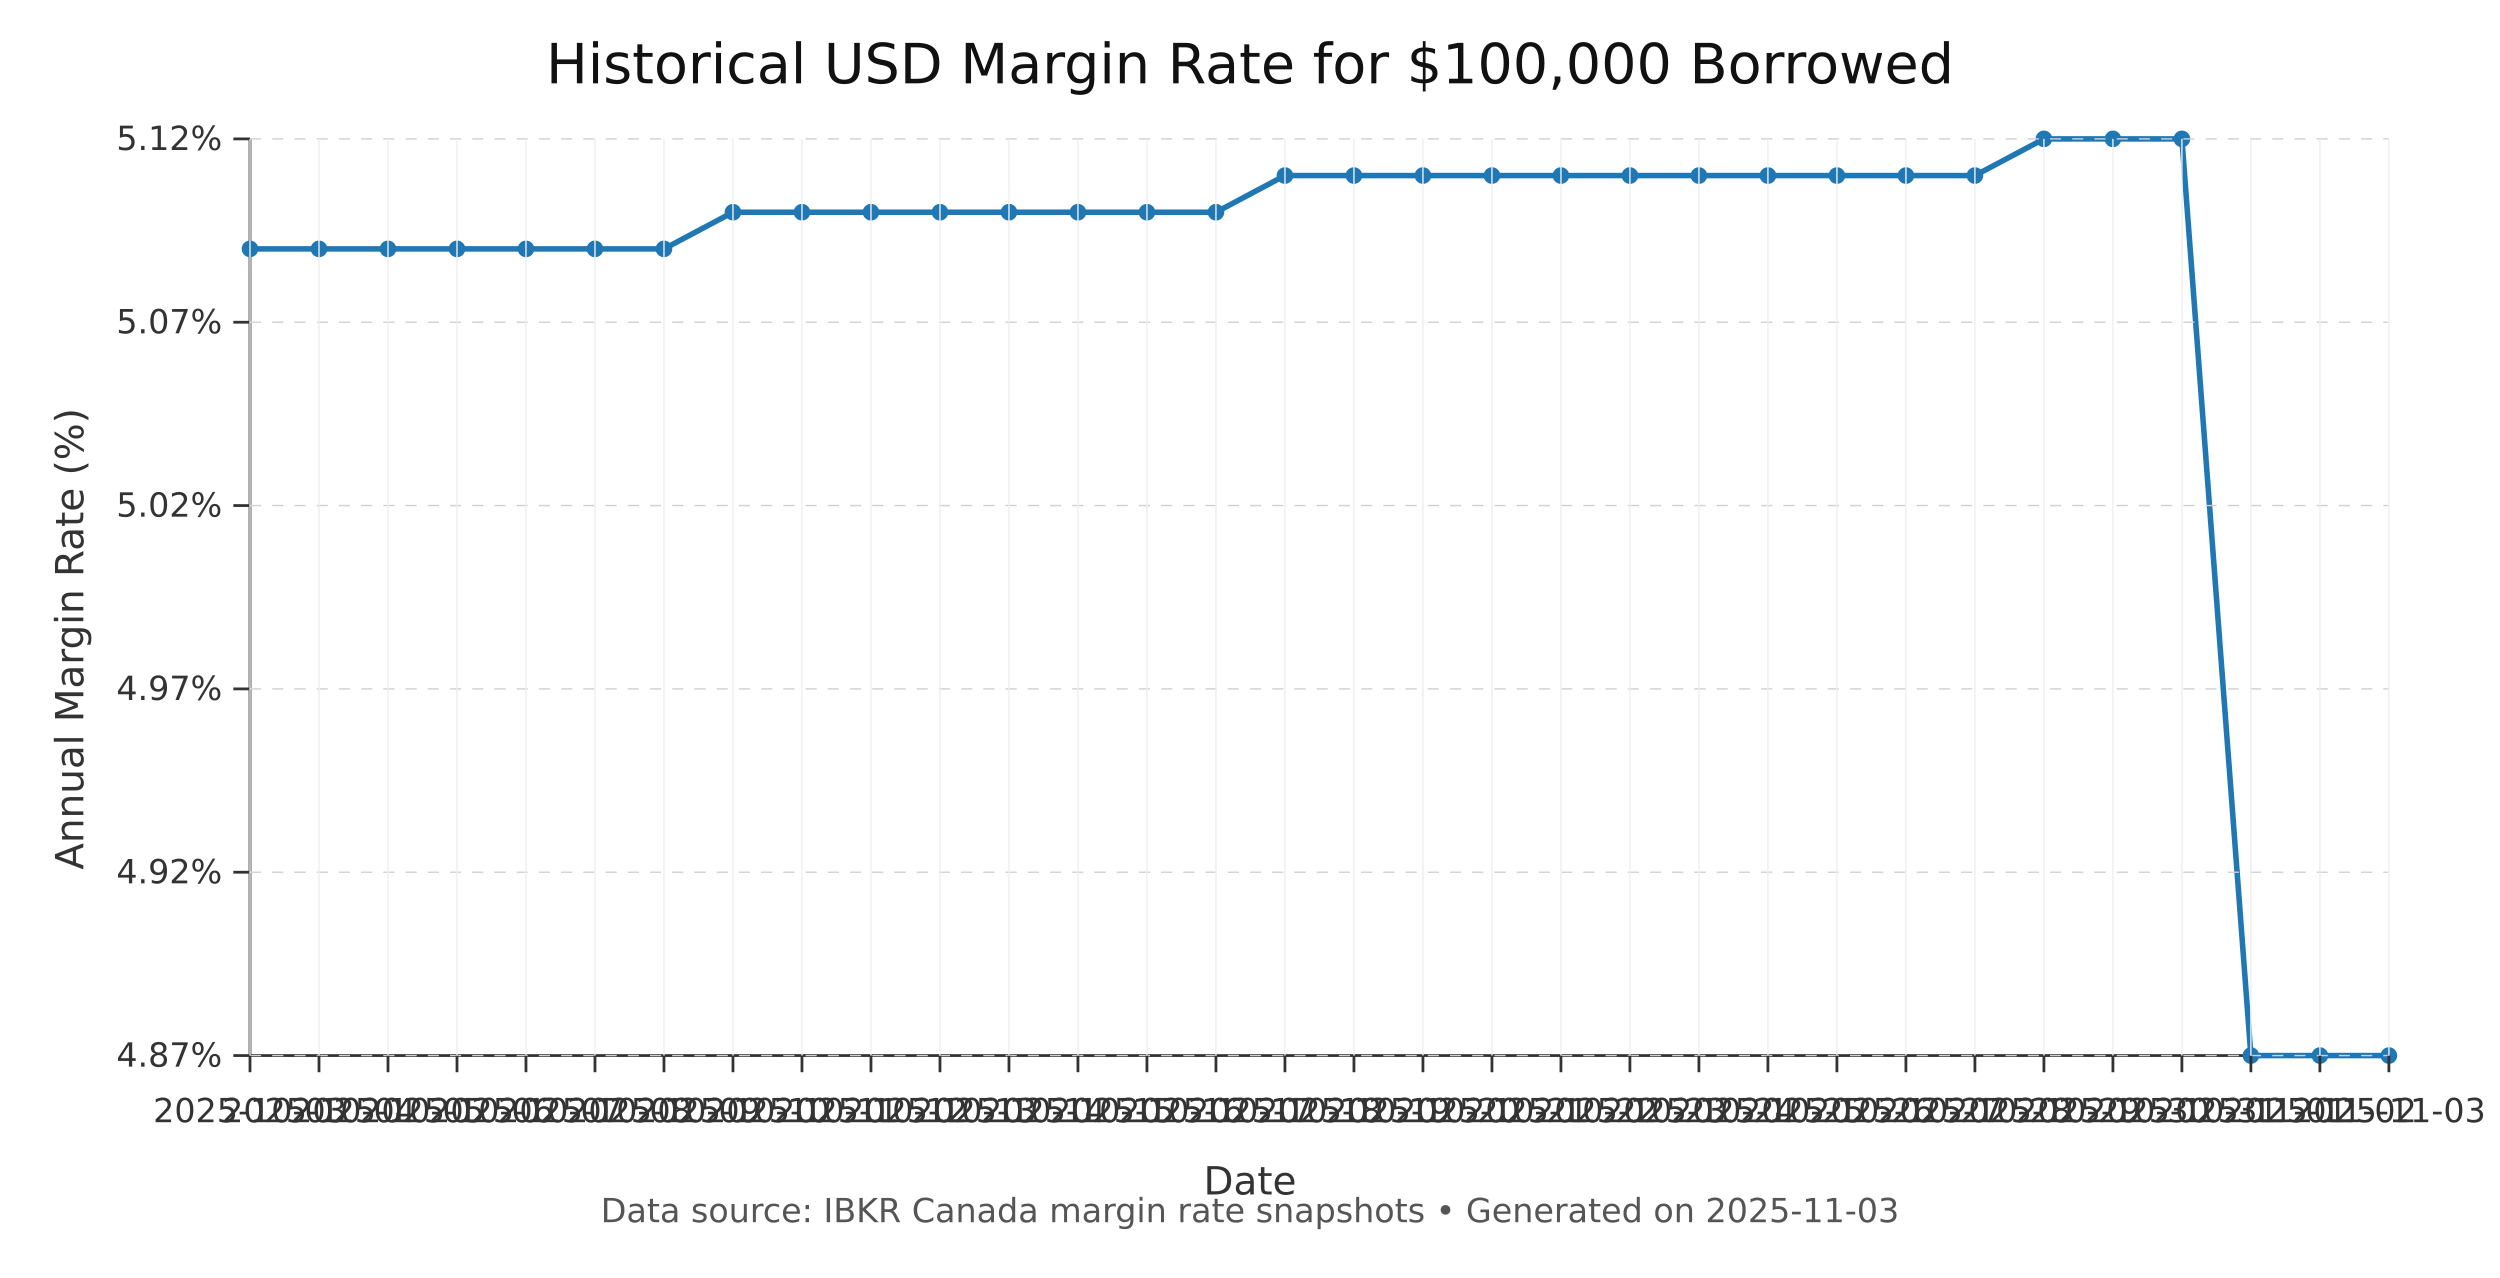
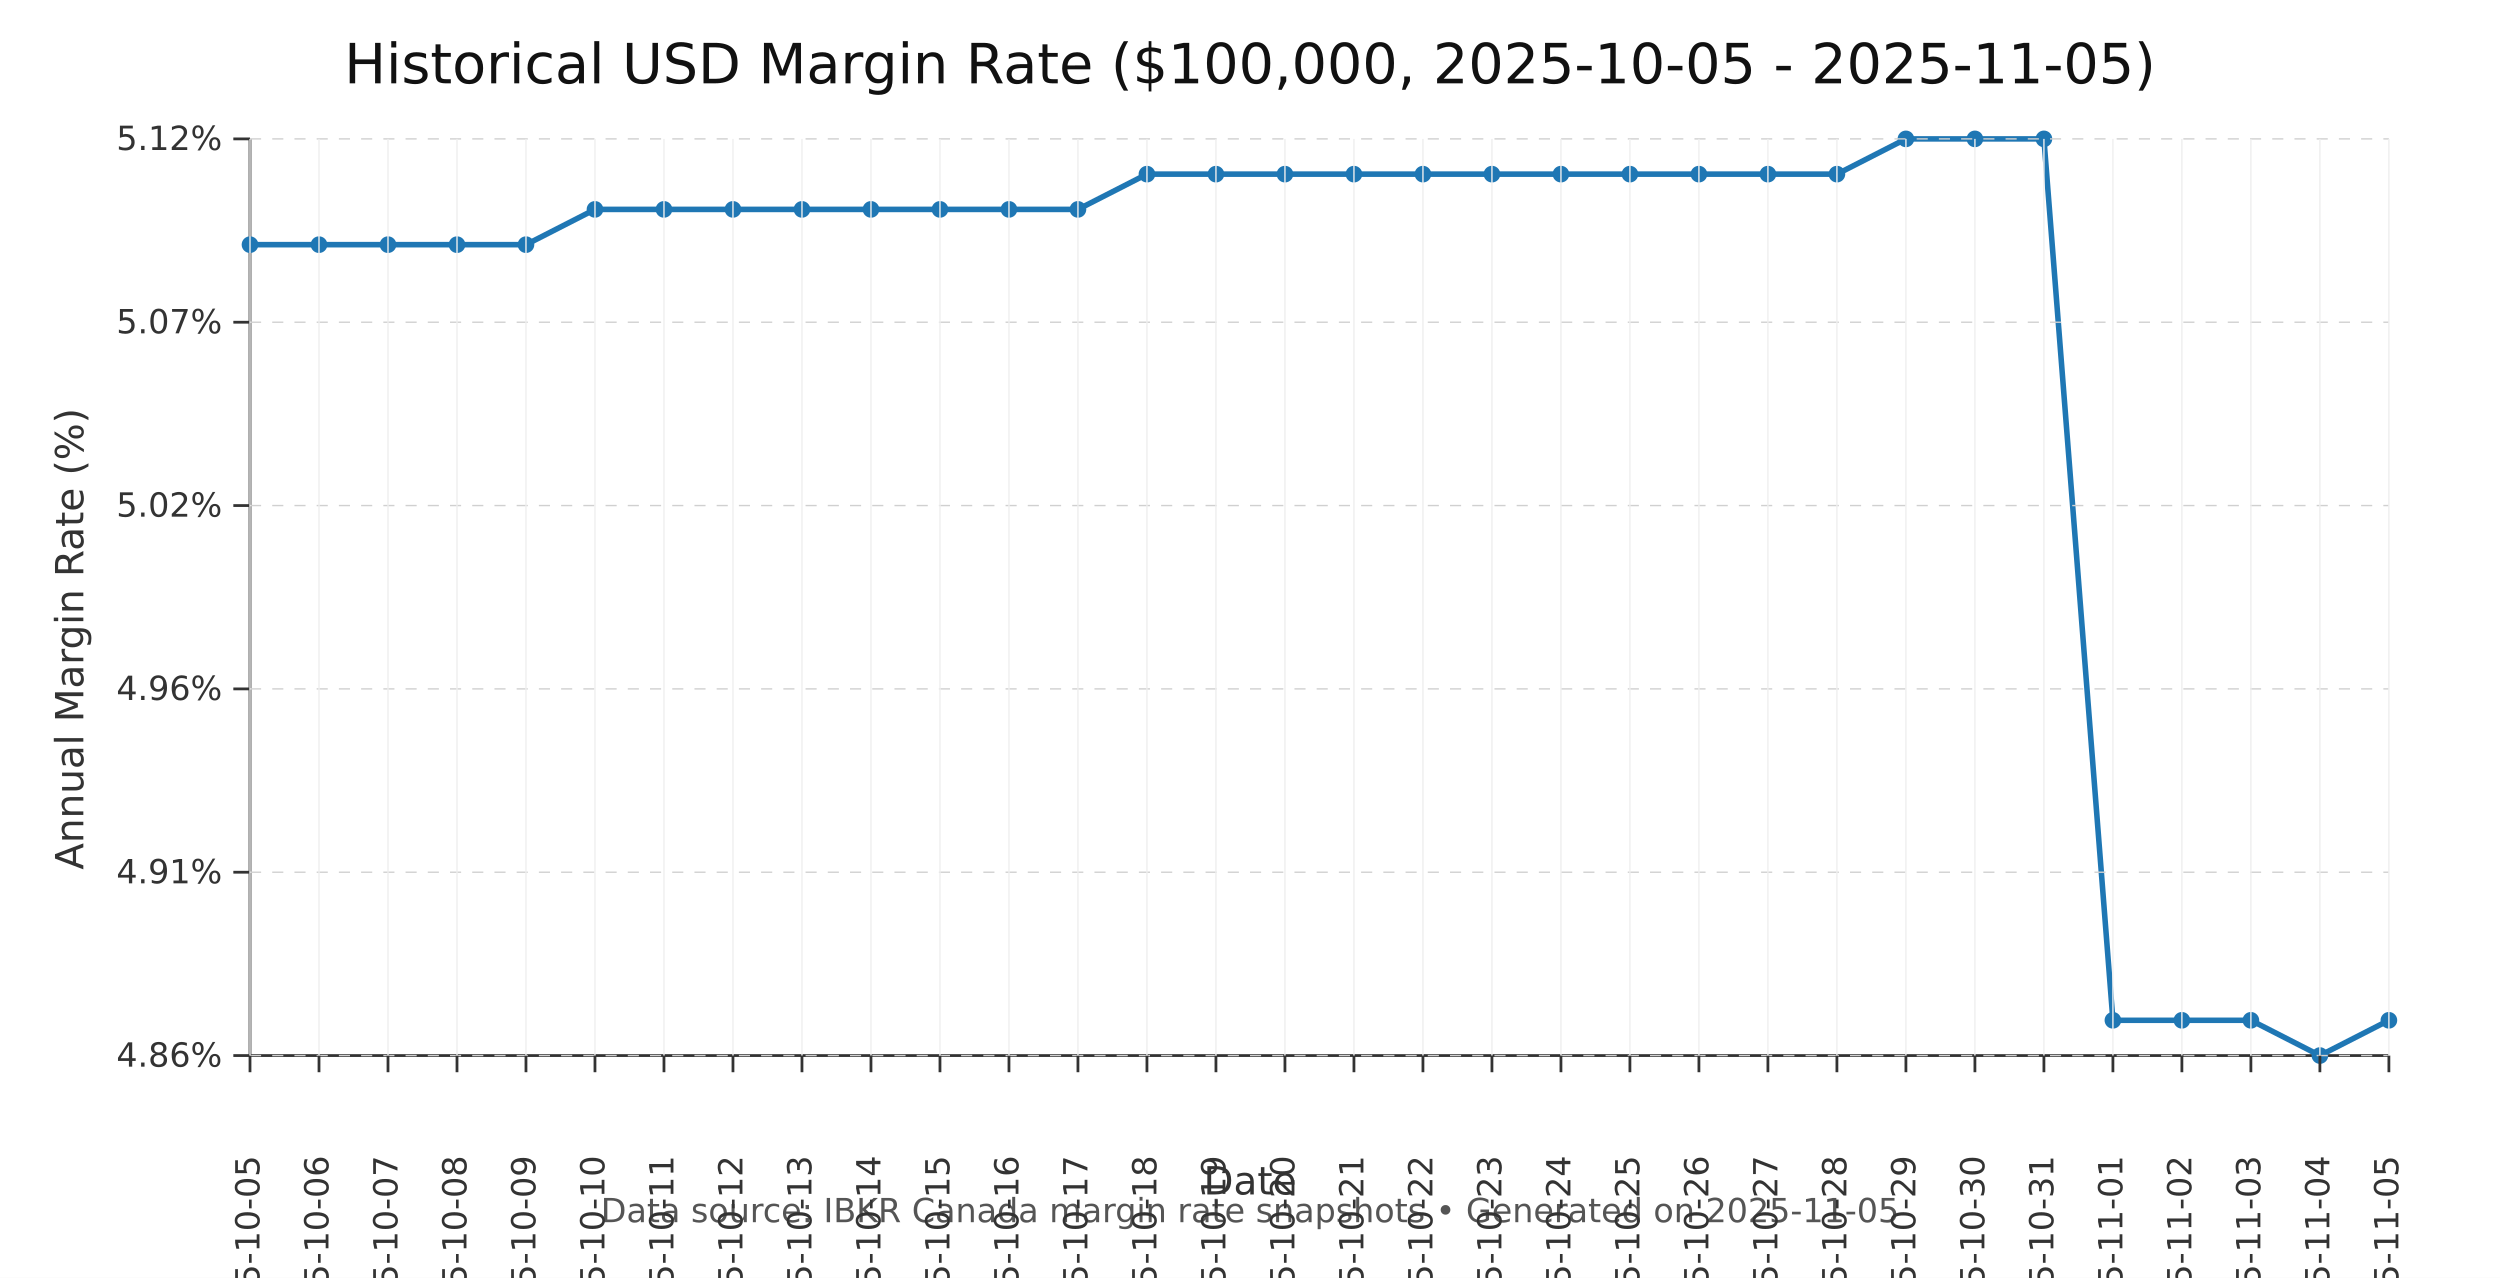
<svg xmlns="http://www.w3.org/2000/svg" viewBox="0 0 900 460">
  <style>
        text { font-family: 'DejaVu Sans', Arial, sans-serif; }
    </style>
  <rect x="0" y="0" width="900" height="460" fill="white" />
-   <text x="450.0" y="30" text-anchor="middle" font-size="20" fill="#111">Historical USD Margin Rate for $100,000 Borrowed</text>
+   <text x="450.0" y="30" text-anchor="middle" font-size="20" fill="#111">Historical USD Margin Rate ($100,000, 2025-10-05 - 2025-11-05)</text>
+   <text x="450.0" y="430" text-anchor="middle" font-size="14" fill="#333">Date</text>
+   <text x="30" y="230.0" text-anchor="middle" font-size="14" fill="#333" transform="rotate(-90 30 230.0)">Annual Margin Rate (%)</text>
+   <text x="450.0" y="440" text-anchor="middle" font-size="12" fill="#555">Data source: IBKR Canada margin rate snapshots • Generated on 2025-11-05</text>
  <line x1="90" y1="380" x2="860" y2="380" stroke="#333" stroke-width="1" />
  <line x1="90" y1="50" x2="90" y2="380" stroke="#333" stroke-width="1" />
-   <polyline fill="none" stroke="#1f77b4" stroke-width="2" points="90.00,89.60 114.84,89.60 139.68,89.60 164.52,89.60 189.35,89.60 214.19,89.60 239.03,89.60 263.87,76.40 288.71,76.40 313.55,76.40 338.39,76.40 363.23,76.40 388.06,76.40 412.90,76.40 437.74,76.40 462.58,63.20 487.42,63.20 512.26,63.20 537.10,63.20 561.94,63.20 586.77,63.20 611.61,63.20 636.45,63.20 661.29,63.20 686.13,63.20 710.97,63.20 735.81,50.00 760.65,50.00 785.48,50.00 810.32,380.00 835.16,380.00 860.00,380.00" />
-   <circle cx="90.00" cy="89.60" r="3" fill="#1f77b4" />
-   <circle cx="114.84" cy="89.60" r="3" fill="#1f77b4" />
-   <circle cx="139.68" cy="89.60" r="3" fill="#1f77b4" />
-   <circle cx="164.52" cy="89.60" r="3" fill="#1f77b4" />
-   <circle cx="189.35" cy="89.60" r="3" fill="#1f77b4" />
-   <circle cx="214.19" cy="89.60" r="3" fill="#1f77b4" />
-   <circle cx="239.03" cy="89.60" r="3" fill="#1f77b4" />
-   <circle cx="263.87" cy="76.40" r="3" fill="#1f77b4" />
-   <circle cx="288.71" cy="76.40" r="3" fill="#1f77b4" />
-   <circle cx="313.55" cy="76.40" r="3" fill="#1f77b4" />
-   <circle cx="338.39" cy="76.40" r="3" fill="#1f77b4" />
-   <circle cx="363.23" cy="76.40" r="3" fill="#1f77b4" />
-   <circle cx="388.06" cy="76.40" r="3" fill="#1f77b4" />
-   <circle cx="412.90" cy="76.40" r="3" fill="#1f77b4" />
-   <circle cx="437.74" cy="76.40" r="3" fill="#1f77b4" />
-   <circle cx="462.58" cy="63.20" r="3" fill="#1f77b4" />
-   <circle cx="487.42" cy="63.20" r="3" fill="#1f77b4" />
-   <circle cx="512.26" cy="63.20" r="3" fill="#1f77b4" />
-   <circle cx="537.10" cy="63.20" r="3" fill="#1f77b4" />
-   <circle cx="561.94" cy="63.20" r="3" fill="#1f77b4" />
-   <circle cx="586.77" cy="63.20" r="3" fill="#1f77b4" />
-   <circle cx="611.61" cy="63.20" r="3" fill="#1f77b4" />
-   <circle cx="636.45" cy="63.20" r="3" fill="#1f77b4" />
-   <circle cx="661.29" cy="63.20" r="3" fill="#1f77b4" />
-   <circle cx="686.13" cy="63.20" r="3" fill="#1f77b4" />
-   <circle cx="710.97" cy="63.20" r="3" fill="#1f77b4" />
+   <polyline fill="none" stroke="#1f77b4" stroke-width="2" points="90.00,88.08 114.84,88.08 139.68,88.08 164.52,88.08 189.35,88.08 214.19,75.38 239.03,75.38 263.87,75.38 288.71,75.38 313.55,75.38 338.39,75.38 363.23,75.38 388.06,75.38 412.90,62.69 437.74,62.69 462.58,62.69 487.42,62.69 512.26,62.69 537.10,62.69 561.94,62.69 586.77,62.69 611.61,62.69 636.45,62.69 661.29,62.69 686.13,50.00 710.97,50.00 735.81,50.00 760.65,367.31 785.48,367.31 810.32,367.31 835.16,380.00 860.00,367.31" />
+   <circle cx="90.00" cy="88.08" r="3" fill="#1f77b4" />
+   <circle cx="114.84" cy="88.08" r="3" fill="#1f77b4" />
+   <circle cx="139.68" cy="88.08" r="3" fill="#1f77b4" />
+   <circle cx="164.52" cy="88.08" r="3" fill="#1f77b4" />
+   <circle cx="189.35" cy="88.08" r="3" fill="#1f77b4" />
+   <circle cx="214.19" cy="75.38" r="3" fill="#1f77b4" />
+   <circle cx="239.03" cy="75.38" r="3" fill="#1f77b4" />
+   <circle cx="263.87" cy="75.38" r="3" fill="#1f77b4" />
+   <circle cx="288.71" cy="75.38" r="3" fill="#1f77b4" />
+   <circle cx="313.55" cy="75.38" r="3" fill="#1f77b4" />
+   <circle cx="338.39" cy="75.38" r="3" fill="#1f77b4" />
+   <circle cx="363.23" cy="75.38" r="3" fill="#1f77b4" />
+   <circle cx="388.06" cy="75.38" r="3" fill="#1f77b4" />
+   <circle cx="412.90" cy="62.69" r="3" fill="#1f77b4" />
+   <circle cx="437.74" cy="62.69" r="3" fill="#1f77b4" />
+   <circle cx="462.58" cy="62.69" r="3" fill="#1f77b4" />
+   <circle cx="487.42" cy="62.69" r="3" fill="#1f77b4" />
+   <circle cx="512.26" cy="62.69" r="3" fill="#1f77b4" />
+   <circle cx="537.10" cy="62.69" r="3" fill="#1f77b4" />
+   <circle cx="561.94" cy="62.69" r="3" fill="#1f77b4" />
+   <circle cx="586.77" cy="62.69" r="3" fill="#1f77b4" />
+   <circle cx="611.61" cy="62.69" r="3" fill="#1f77b4" />
+   <circle cx="636.45" cy="62.69" r="3" fill="#1f77b4" />
+   <circle cx="661.29" cy="62.69" r="3" fill="#1f77b4" />
+   <circle cx="686.13" cy="50.00" r="3" fill="#1f77b4" />
+   <circle cx="710.97" cy="50.00" r="3" fill="#1f77b4" />
  <circle cx="735.81" cy="50.00" r="3" fill="#1f77b4" />
-   <circle cx="760.65" cy="50.00" r="3" fill="#1f77b4" />
-   <circle cx="785.48" cy="50.00" r="3" fill="#1f77b4" />
-   <circle cx="810.32" cy="380.00" r="3" fill="#1f77b4" />
+   <circle cx="760.65" cy="367.31" r="3" fill="#1f77b4" />
+   <circle cx="785.48" cy="367.31" r="3" fill="#1f77b4" />
+   <circle cx="810.32" cy="367.31" r="3" fill="#1f77b4" />
  <circle cx="835.16" cy="380.00" r="3" fill="#1f77b4" />
-   <circle cx="860.00" cy="380.00" r="3" fill="#1f77b4" />
+   <circle cx="860.00" cy="367.31" r="3" fill="#1f77b4" />
  <line x1="84" y1="380.00" x2="90" y2="380.00" stroke="#333" stroke-width="1" />
-   <text x="80" y="384.00" font-size="12" text-anchor="end" fill="#333">4.87%</text>
+   <text x="80" y="384.00" font-size="12" text-anchor="end" fill="#333">4.86%</text>
  <line x1="90" y1="380.00" x2="860" y2="380.00" stroke="#d0d0d0" stroke-width="0.5" stroke-dasharray="4 4" />
  <line x1="84" y1="314.00" x2="90" y2="314.00" stroke="#333" stroke-width="1" />
-   <text x="80" y="318.00" font-size="12" text-anchor="end" fill="#333">4.92%</text>
+   <text x="80" y="318.00" font-size="12" text-anchor="end" fill="#333">4.91%</text>
  <line x1="90" y1="314.00" x2="860" y2="314.00" stroke="#d0d0d0" stroke-width="0.5" stroke-dasharray="4 4" />
  <line x1="84" y1="248.00" x2="90" y2="248.00" stroke="#333" stroke-width="1" />
-   <text x="80" y="252.00" font-size="12" text-anchor="end" fill="#333">4.97%</text>
+   <text x="80" y="252.00" font-size="12" text-anchor="end" fill="#333">4.96%</text>
  <line x1="90" y1="248.00" x2="860" y2="248.00" stroke="#d0d0d0" stroke-width="0.5" stroke-dasharray="4 4" />
  <line x1="84" y1="182.00" x2="90" y2="182.00" stroke="#333" stroke-width="1" />
  <text x="80" y="186.00" font-size="12" text-anchor="end" fill="#333">5.02%</text>
  <line x1="90" y1="182.00" x2="860" y2="182.00" stroke="#d0d0d0" stroke-width="0.5" stroke-dasharray="4 4" />
  <line x1="84" y1="116.00" x2="90" y2="116.00" stroke="#333" stroke-width="1" />
  <text x="80" y="120.00" font-size="12" text-anchor="end" fill="#333">5.07%</text>
  <line x1="90" y1="116.00" x2="860" y2="116.00" stroke="#d0d0d0" stroke-width="0.5" stroke-dasharray="4 4" />
  <line x1="84" y1="50.00" x2="90" y2="50.00" stroke="#333" stroke-width="1" />
  <text x="80" y="54.00" font-size="12" text-anchor="end" fill="#333">5.12%</text>
  <line x1="90" y1="50.00" x2="860" y2="50.00" stroke="#d0d0d0" stroke-width="0.5" stroke-dasharray="4 4" />
  <line x1="90.00" y1="380" x2="90.00" y2="386" stroke="#333" stroke-width="1" />
-   <text x="90.00" y="404" font-size="12" text-anchor="middle" fill="#333">2025-10-03</text>
+   <text x="90.00" y="416.00" font-size="12" text-anchor="end" dominant-baseline="middle" fill="#333" transform="rotate(-90 90.00 416.00)">2025-10-05</text>
  <line x1="90.00" y1="50" x2="90.00" y2="380" stroke="#eeeeee" stroke-width="0.5" />
  <line x1="114.84" y1="380" x2="114.84" y2="386" stroke="#333" stroke-width="1" />
-   <text x="114.84" y="404" font-size="12" text-anchor="middle" fill="#333">2025-10-04</text>
+   <text x="114.84" y="416.00" font-size="12" text-anchor="end" dominant-baseline="middle" fill="#333" transform="rotate(-90 114.84 416.00)">2025-10-06</text>
  <line x1="114.84" y1="50" x2="114.84" y2="380" stroke="#eeeeee" stroke-width="0.5" />
  <line x1="139.68" y1="380" x2="139.68" y2="386" stroke="#333" stroke-width="1" />
-   <text x="139.68" y="404" font-size="12" text-anchor="middle" fill="#333">2025-10-05</text>
+   <text x="139.68" y="416.00" font-size="12" text-anchor="end" dominant-baseline="middle" fill="#333" transform="rotate(-90 139.68 416.00)">2025-10-07</text>
  <line x1="139.68" y1="50" x2="139.68" y2="380" stroke="#eeeeee" stroke-width="0.5" />
  <line x1="164.52" y1="380" x2="164.52" y2="386" stroke="#333" stroke-width="1" />
-   <text x="164.52" y="404" font-size="12" text-anchor="middle" fill="#333">2025-10-06</text>
+   <text x="164.52" y="416.00" font-size="12" text-anchor="end" dominant-baseline="middle" fill="#333" transform="rotate(-90 164.52 416.00)">2025-10-08</text>
  <line x1="164.52" y1="50" x2="164.52" y2="380" stroke="#eeeeee" stroke-width="0.5" />
  <line x1="189.35" y1="380" x2="189.35" y2="386" stroke="#333" stroke-width="1" />
-   <text x="189.35" y="404" font-size="12" text-anchor="middle" fill="#333">2025-10-07</text>
+   <text x="189.35" y="416.00" font-size="12" text-anchor="end" dominant-baseline="middle" fill="#333" transform="rotate(-90 189.35 416.00)">2025-10-09</text>
  <line x1="189.35" y1="50" x2="189.35" y2="380" stroke="#eeeeee" stroke-width="0.5" />
  <line x1="214.19" y1="380" x2="214.19" y2="386" stroke="#333" stroke-width="1" />
-   <text x="214.19" y="404" font-size="12" text-anchor="middle" fill="#333">2025-10-08</text>
+   <text x="214.19" y="416.00" font-size="12" text-anchor="end" dominant-baseline="middle" fill="#333" transform="rotate(-90 214.19 416.00)">2025-10-10</text>
  <line x1="214.19" y1="50" x2="214.19" y2="380" stroke="#eeeeee" stroke-width="0.5" />
  <line x1="239.03" y1="380" x2="239.03" y2="386" stroke="#333" stroke-width="1" />
-   <text x="239.03" y="404" font-size="12" text-anchor="middle" fill="#333">2025-10-09</text>
+   <text x="239.03" y="416.00" font-size="12" text-anchor="end" dominant-baseline="middle" fill="#333" transform="rotate(-90 239.03 416.00)">2025-10-11</text>
  <line x1="239.03" y1="50" x2="239.03" y2="380" stroke="#eeeeee" stroke-width="0.5" />
  <line x1="263.87" y1="380" x2="263.87" y2="386" stroke="#333" stroke-width="1" />
-   <text x="263.87" y="404" font-size="12" text-anchor="middle" fill="#333">2025-10-10</text>
+   <text x="263.87" y="416.00" font-size="12" text-anchor="end" dominant-baseline="middle" fill="#333" transform="rotate(-90 263.87 416.00)">2025-10-12</text>
  <line x1="263.87" y1="50" x2="263.87" y2="380" stroke="#eeeeee" stroke-width="0.5" />
  <line x1="288.71" y1="380" x2="288.71" y2="386" stroke="#333" stroke-width="1" />
-   <text x="288.71" y="404" font-size="12" text-anchor="middle" fill="#333">2025-10-11</text>
+   <text x="288.71" y="416.00" font-size="12" text-anchor="end" dominant-baseline="middle" fill="#333" transform="rotate(-90 288.71 416.00)">2025-10-13</text>
  <line x1="288.71" y1="50" x2="288.71" y2="380" stroke="#eeeeee" stroke-width="0.5" />
  <line x1="313.55" y1="380" x2="313.55" y2="386" stroke="#333" stroke-width="1" />
-   <text x="313.55" y="404" font-size="12" text-anchor="middle" fill="#333">2025-10-12</text>
+   <text x="313.55" y="416.00" font-size="12" text-anchor="end" dominant-baseline="middle" fill="#333" transform="rotate(-90 313.55 416.00)">2025-10-14</text>
  <line x1="313.55" y1="50" x2="313.55" y2="380" stroke="#eeeeee" stroke-width="0.5" />
  <line x1="338.39" y1="380" x2="338.39" y2="386" stroke="#333" stroke-width="1" />
-   <text x="338.39" y="404" font-size="12" text-anchor="middle" fill="#333">2025-10-13</text>
+   <text x="338.39" y="416.00" font-size="12" text-anchor="end" dominant-baseline="middle" fill="#333" transform="rotate(-90 338.39 416.00)">2025-10-15</text>
  <line x1="338.39" y1="50" x2="338.39" y2="380" stroke="#eeeeee" stroke-width="0.5" />
  <line x1="363.23" y1="380" x2="363.23" y2="386" stroke="#333" stroke-width="1" />
-   <text x="363.23" y="404" font-size="12" text-anchor="middle" fill="#333">2025-10-14</text>
+   <text x="363.23" y="416.00" font-size="12" text-anchor="end" dominant-baseline="middle" fill="#333" transform="rotate(-90 363.23 416.00)">2025-10-16</text>
  <line x1="363.23" y1="50" x2="363.23" y2="380" stroke="#eeeeee" stroke-width="0.5" />
  <line x1="388.06" y1="380" x2="388.06" y2="386" stroke="#333" stroke-width="1" />
-   <text x="388.06" y="404" font-size="12" text-anchor="middle" fill="#333">2025-10-15</text>
+   <text x="388.06" y="416.00" font-size="12" text-anchor="end" dominant-baseline="middle" fill="#333" transform="rotate(-90 388.06 416.00)">2025-10-17</text>
  <line x1="388.06" y1="50" x2="388.06" y2="380" stroke="#eeeeee" stroke-width="0.5" />
  <line x1="412.90" y1="380" x2="412.90" y2="386" stroke="#333" stroke-width="1" />
-   <text x="412.90" y="404" font-size="12" text-anchor="middle" fill="#333">2025-10-16</text>
+   <text x="412.90" y="416.00" font-size="12" text-anchor="end" dominant-baseline="middle" fill="#333" transform="rotate(-90 412.90 416.00)">2025-10-18</text>
  <line x1="412.90" y1="50" x2="412.90" y2="380" stroke="#eeeeee" stroke-width="0.5" />
  <line x1="437.74" y1="380" x2="437.74" y2="386" stroke="#333" stroke-width="1" />
-   <text x="437.74" y="404" font-size="12" text-anchor="middle" fill="#333">2025-10-17</text>
+   <text x="437.74" y="416.00" font-size="12" text-anchor="end" dominant-baseline="middle" fill="#333" transform="rotate(-90 437.74 416.00)">2025-10-19</text>
  <line x1="437.74" y1="50" x2="437.74" y2="380" stroke="#eeeeee" stroke-width="0.5" />
  <line x1="462.58" y1="380" x2="462.58" y2="386" stroke="#333" stroke-width="1" />
-   <text x="462.58" y="404" font-size="12" text-anchor="middle" fill="#333">2025-10-18</text>
+   <text x="462.58" y="416.00" font-size="12" text-anchor="end" dominant-baseline="middle" fill="#333" transform="rotate(-90 462.58 416.00)">2025-10-20</text>
  <line x1="462.58" y1="50" x2="462.58" y2="380" stroke="#eeeeee" stroke-width="0.5" />
  <line x1="487.42" y1="380" x2="487.42" y2="386" stroke="#333" stroke-width="1" />
-   <text x="487.42" y="404" font-size="12" text-anchor="middle" fill="#333">2025-10-19</text>
+   <text x="487.42" y="416.00" font-size="12" text-anchor="end" dominant-baseline="middle" fill="#333" transform="rotate(-90 487.42 416.00)">2025-10-21</text>
  <line x1="487.42" y1="50" x2="487.42" y2="380" stroke="#eeeeee" stroke-width="0.5" />
  <line x1="512.26" y1="380" x2="512.26" y2="386" stroke="#333" stroke-width="1" />
-   <text x="512.26" y="404" font-size="12" text-anchor="middle" fill="#333">2025-10-20</text>
+   <text x="512.26" y="416.00" font-size="12" text-anchor="end" dominant-baseline="middle" fill="#333" transform="rotate(-90 512.26 416.00)">2025-10-22</text>
  <line x1="512.26" y1="50" x2="512.26" y2="380" stroke="#eeeeee" stroke-width="0.5" />
  <line x1="537.10" y1="380" x2="537.10" y2="386" stroke="#333" stroke-width="1" />
-   <text x="537.10" y="404" font-size="12" text-anchor="middle" fill="#333">2025-10-21</text>
+   <text x="537.10" y="416.00" font-size="12" text-anchor="end" dominant-baseline="middle" fill="#333" transform="rotate(-90 537.10 416.00)">2025-10-23</text>
  <line x1="537.10" y1="50" x2="537.10" y2="380" stroke="#eeeeee" stroke-width="0.5" />
  <line x1="561.94" y1="380" x2="561.94" y2="386" stroke="#333" stroke-width="1" />
-   <text x="561.94" y="404" font-size="12" text-anchor="middle" fill="#333">2025-10-22</text>
+   <text x="561.94" y="416.00" font-size="12" text-anchor="end" dominant-baseline="middle" fill="#333" transform="rotate(-90 561.94 416.00)">2025-10-24</text>
  <line x1="561.94" y1="50" x2="561.94" y2="380" stroke="#eeeeee" stroke-width="0.5" />
  <line x1="586.77" y1="380" x2="586.77" y2="386" stroke="#333" stroke-width="1" />
-   <text x="586.77" y="404" font-size="12" text-anchor="middle" fill="#333">2025-10-23</text>
+   <text x="586.77" y="416.00" font-size="12" text-anchor="end" dominant-baseline="middle" fill="#333" transform="rotate(-90 586.77 416.00)">2025-10-25</text>
  <line x1="586.77" y1="50" x2="586.77" y2="380" stroke="#eeeeee" stroke-width="0.5" />
  <line x1="611.61" y1="380" x2="611.61" y2="386" stroke="#333" stroke-width="1" />
-   <text x="611.61" y="404" font-size="12" text-anchor="middle" fill="#333">2025-10-24</text>
+   <text x="611.61" y="416.00" font-size="12" text-anchor="end" dominant-baseline="middle" fill="#333" transform="rotate(-90 611.61 416.00)">2025-10-26</text>
  <line x1="611.61" y1="50" x2="611.61" y2="380" stroke="#eeeeee" stroke-width="0.5" />
  <line x1="636.45" y1="380" x2="636.45" y2="386" stroke="#333" stroke-width="1" />
-   <text x="636.45" y="404" font-size="12" text-anchor="middle" fill="#333">2025-10-25</text>
+   <text x="636.45" y="416.00" font-size="12" text-anchor="end" dominant-baseline="middle" fill="#333" transform="rotate(-90 636.45 416.00)">2025-10-27</text>
  <line x1="636.45" y1="50" x2="636.45" y2="380" stroke="#eeeeee" stroke-width="0.5" />
  <line x1="661.29" y1="380" x2="661.29" y2="386" stroke="#333" stroke-width="1" />
-   <text x="661.29" y="404" font-size="12" text-anchor="middle" fill="#333">2025-10-26</text>
+   <text x="661.29" y="416.00" font-size="12" text-anchor="end" dominant-baseline="middle" fill="#333" transform="rotate(-90 661.29 416.00)">2025-10-28</text>
  <line x1="661.29" y1="50" x2="661.29" y2="380" stroke="#eeeeee" stroke-width="0.5" />
  <line x1="686.13" y1="380" x2="686.13" y2="386" stroke="#333" stroke-width="1" />
-   <text x="686.13" y="404" font-size="12" text-anchor="middle" fill="#333">2025-10-27</text>
+   <text x="686.13" y="416.00" font-size="12" text-anchor="end" dominant-baseline="middle" fill="#333" transform="rotate(-90 686.13 416.00)">2025-10-29</text>
  <line x1="686.13" y1="50" x2="686.13" y2="380" stroke="#eeeeee" stroke-width="0.5" />
  <line x1="710.97" y1="380" x2="710.97" y2="386" stroke="#333" stroke-width="1" />
-   <text x="710.97" y="404" font-size="12" text-anchor="middle" fill="#333">2025-10-28</text>
+   <text x="710.97" y="416.00" font-size="12" text-anchor="end" dominant-baseline="middle" fill="#333" transform="rotate(-90 710.97 416.00)">2025-10-30</text>
  <line x1="710.97" y1="50" x2="710.97" y2="380" stroke="#eeeeee" stroke-width="0.5" />
  <line x1="735.81" y1="380" x2="735.81" y2="386" stroke="#333" stroke-width="1" />
-   <text x="735.81" y="404" font-size="12" text-anchor="middle" fill="#333">2025-10-29</text>
+   <text x="735.81" y="416.00" font-size="12" text-anchor="end" dominant-baseline="middle" fill="#333" transform="rotate(-90 735.81 416.00)">2025-10-31</text>
  <line x1="735.81" y1="50" x2="735.81" y2="380" stroke="#eeeeee" stroke-width="0.5" />
  <line x1="760.65" y1="380" x2="760.65" y2="386" stroke="#333" stroke-width="1" />
-   <text x="760.65" y="404" font-size="12" text-anchor="middle" fill="#333">2025-10-30</text>
+   <text x="760.65" y="416.00" font-size="12" text-anchor="end" dominant-baseline="middle" fill="#333" transform="rotate(-90 760.65 416.00)">2025-11-01</text>
  <line x1="760.65" y1="50" x2="760.65" y2="380" stroke="#eeeeee" stroke-width="0.5" />
  <line x1="785.48" y1="380" x2="785.48" y2="386" stroke="#333" stroke-width="1" />
-   <text x="785.48" y="404" font-size="12" text-anchor="middle" fill="#333">2025-10-31</text>
+   <text x="785.48" y="416.00" font-size="12" text-anchor="end" dominant-baseline="middle" fill="#333" transform="rotate(-90 785.48 416.00)">2025-11-02</text>
  <line x1="785.48" y1="50" x2="785.48" y2="380" stroke="#eeeeee" stroke-width="0.5" />
  <line x1="810.32" y1="380" x2="810.32" y2="386" stroke="#333" stroke-width="1" />
-   <text x="810.32" y="404" font-size="12" text-anchor="middle" fill="#333">2025-11-01</text>
+   <text x="810.32" y="416.00" font-size="12" text-anchor="end" dominant-baseline="middle" fill="#333" transform="rotate(-90 810.32 416.00)">2025-11-03</text>
  <line x1="810.32" y1="50" x2="810.32" y2="380" stroke="#eeeeee" stroke-width="0.5" />
  <line x1="835.16" y1="380" x2="835.16" y2="386" stroke="#333" stroke-width="1" />
-   <text x="835.16" y="404" font-size="12" text-anchor="middle" fill="#333">2025-11-02</text>
+   <text x="835.16" y="416.00" font-size="12" text-anchor="end" dominant-baseline="middle" fill="#333" transform="rotate(-90 835.16 416.00)">2025-11-04</text>
  <line x1="835.16" y1="50" x2="835.16" y2="380" stroke="#eeeeee" stroke-width="0.5" />
  <line x1="860.00" y1="380" x2="860.00" y2="386" stroke="#333" stroke-width="1" />
-   <text x="860.00" y="404" font-size="12" text-anchor="middle" fill="#333">2025-11-03</text>
+   <text x="860.00" y="416.00" font-size="12" text-anchor="end" dominant-baseline="middle" fill="#333" transform="rotate(-90 860.00 416.00)">2025-11-05</text>
  <line x1="860.00" y1="50" x2="860.00" y2="380" stroke="#eeeeee" stroke-width="0.5" />
-   <text x="450.0" y="430" text-anchor="middle" font-size="14" fill="#333">Date</text>
-   <text x="30" y="230.0" text-anchor="middle" font-size="14" fill="#333" transform="rotate(-90 30 230.0)">Annual Margin Rate (%)</text>
-   <text x="450.0" y="440" text-anchor="middle" font-size="12" fill="#555">Data source: IBKR Canada margin rate snapshots • Generated on 2025-11-03</text>
</svg>
